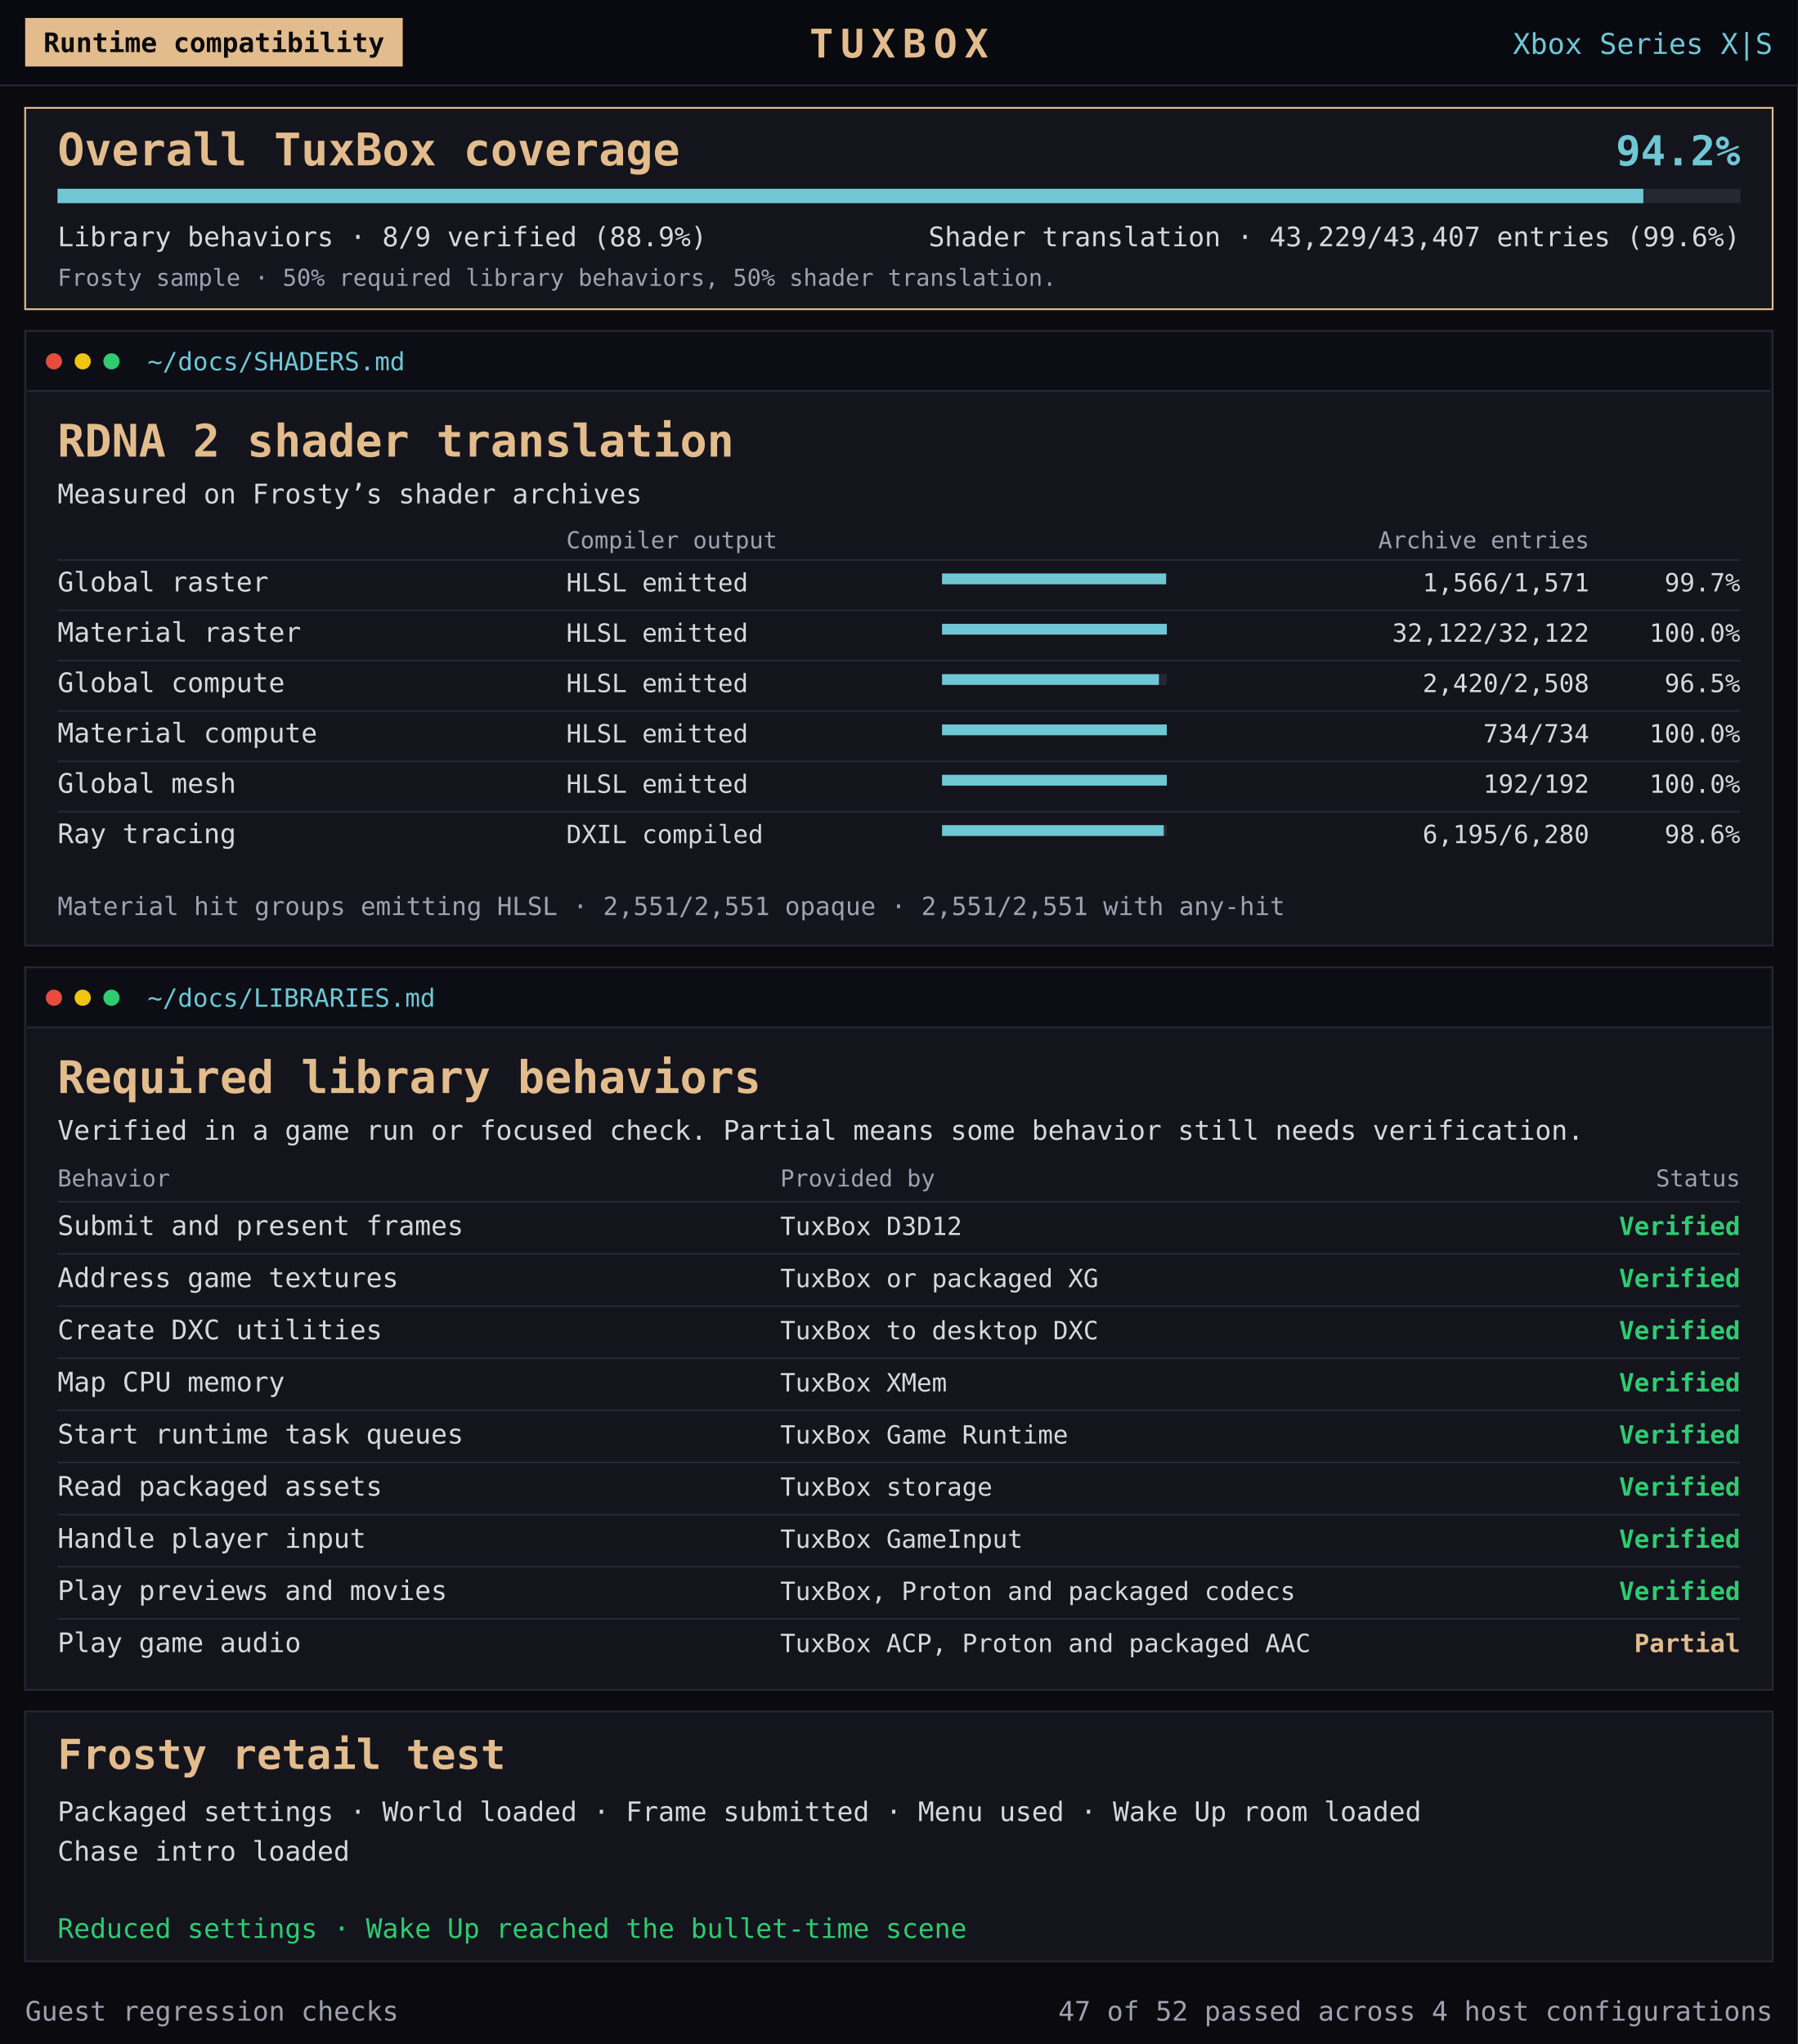
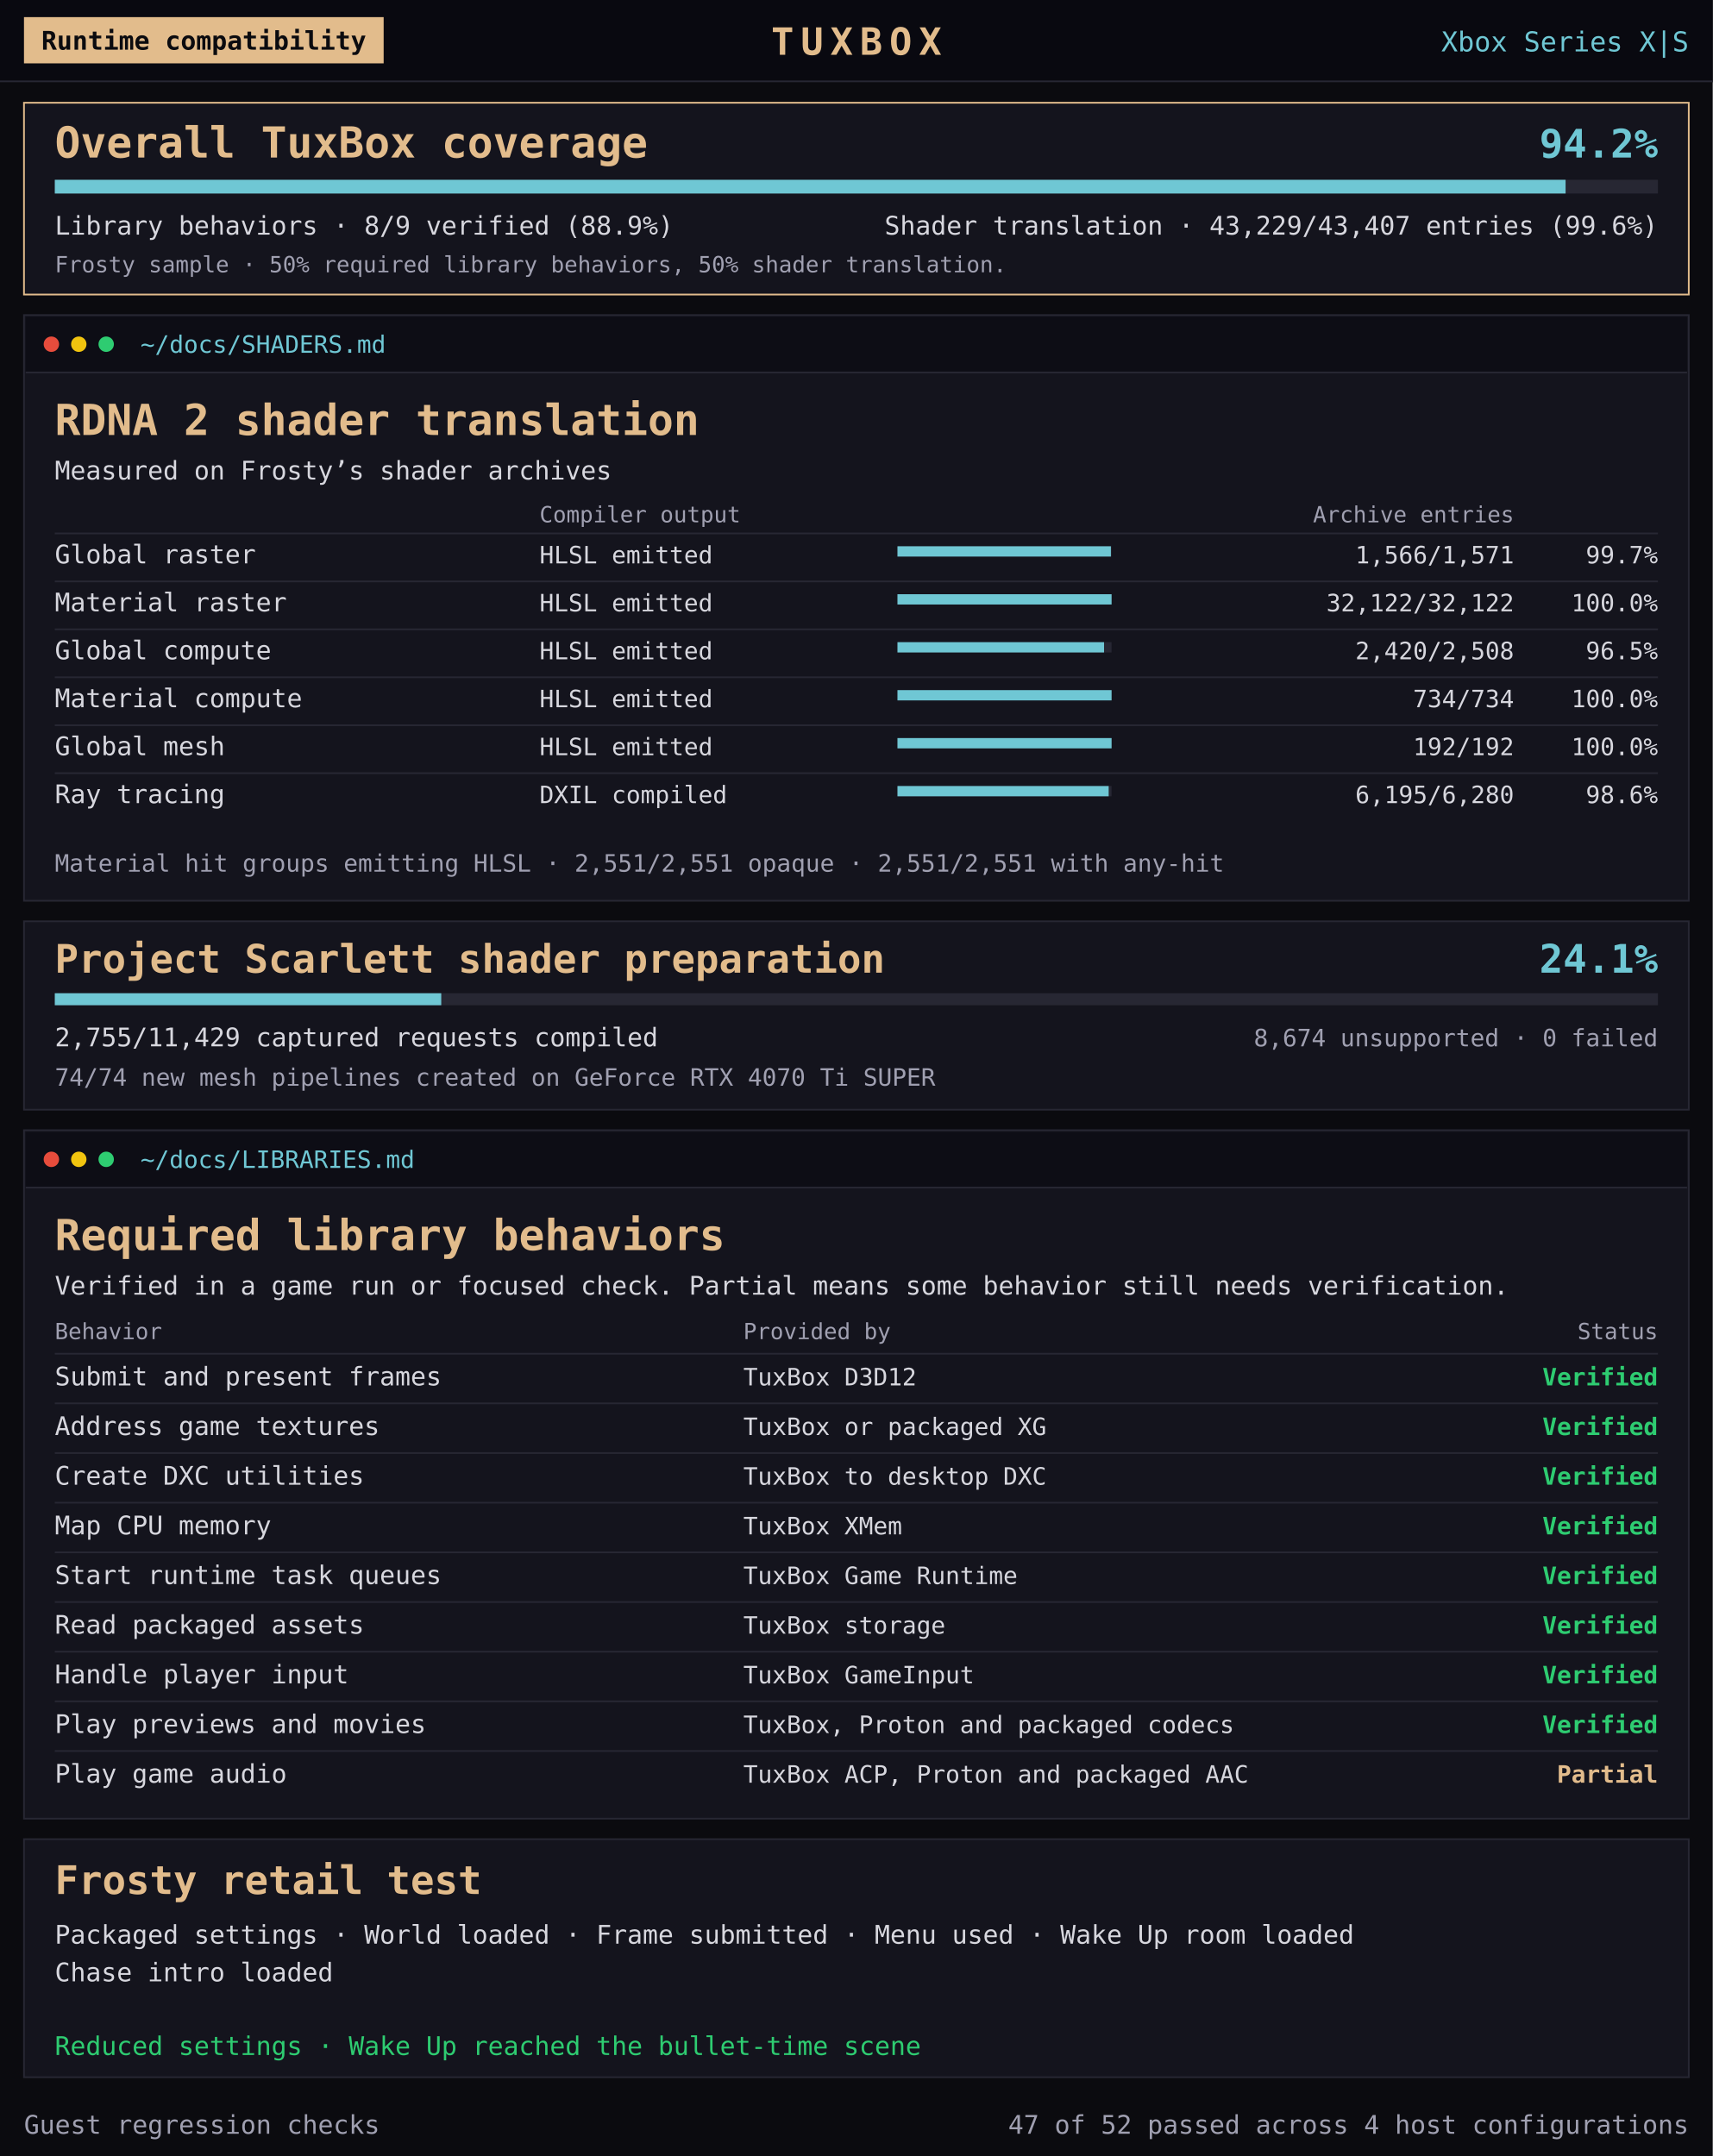
- <svg xmlns="http://www.w3.org/2000/svg" role="img" font-family="'Terminess Nerd Font Mono', 'DejaVu Sans Mono', Consolas, monospace" aria-labelledby="map-title map-description" viewBox="0 0 1000 1137" width="1000" height="1137">
-   <rect x="0" y="0" width="1000" height="1137" fill="#0b0b0f" />
+ <svg xmlns="http://www.w3.org/2000/svg" role="img" font-family="'Terminess Nerd Font Mono', 'DejaVu Sans Mono', Consolas, monospace" aria-labelledby="map-title map-description" viewBox="0 0 1000 1259" width="1000" height="1259">
+   <rect x="0" y="0" width="1000" height="1259" fill="#0b0b0f" />
  <rect x="0" y="0" width="1000" height="48" fill="#090910" />
  <rect x="0" y="47" width="1000" height="1" fill="#272733" />
  <rect x="14" y="10" width="210" height="27" fill="#e2bc8c" />
  <text x="119" y="29" fill="#0b0b0f" font-size="15" text-anchor="middle" font-weight="bold">Runtime compatibility</text>
  <text x="500" y="32" fill="#e2bc8c" font-size="22" text-anchor="middle" font-weight="bold" letter-spacing="4">TUXBOX</text>
  <text x="986" y="30" fill="#6fc7d4" font-size="16" text-anchor="end" font-weight="normal">Xbox Series X|S</text>
  <g transform="translate(14 60)">
    <rect x="0" y="0" width="972" height="112" fill="#14141d" stroke="#e2bc8c" />
    <text x="18" y="32" fill="#e2bc8c" font-size="25" text-anchor="start" font-weight="bold">Overall TuxBox coverage</text>
    <text x="954" y="32" fill="#6fc7d4" font-size="23" text-anchor="end" font-weight="bold">94.2%</text>
    <rect x="18" y="45" width="936" height="8" fill="#272733" />
    <rect x="18" y="45" width="882.081" height="8" fill="#6fc7d4" />
    <text x="18" y="77" fill="#d7d7de" font-size="15" text-anchor="start" font-weight="normal">Library behaviors · 8/9 verified (88.9%)</text>
    <text x="954" y="77" fill="#d7d7de" font-size="15" text-anchor="end" font-weight="normal">Shader translation · 43,229/43,407 entries (99.6%)</text>
    <text x="18" y="99" fill="#a0a0b1" font-size="13" text-anchor="start" font-weight="normal">Frosty sample · 50% required library behaviors, 50% shader translation.</text>
  </g>
  <g transform="translate(14 184)">
    <rect x="0" y="0" width="972" height="342" fill="#14141d" stroke="#272733" stroke-width="1" />
    <rect x="1" y="1" width="970" height="32" fill="#0d0d15" />
    <rect x="1" y="33" width="970" height="1" fill="#272733" />
    <circle cx="16" cy="17" r="4.5" fill="#e74c3c" />
    <circle cx="32" cy="17" r="4.5" fill="#f1c40f" />
    <circle cx="48" cy="17" r="4.5" fill="#2ecc71" />
    <text x="68" y="22" fill="#6fc7d4" font-size="14" text-anchor="start" font-weight="normal">~/docs/SHADERS.md</text>
    <text x="18" y="70" fill="#e2bc8c" font-size="25" text-anchor="start" font-weight="bold">RDNA 2 shader translation</text>
    <text x="18" y="96" fill="#d7d7de" font-size="15" text-anchor="start" font-weight="normal">Measured on Frosty’s shader archives</text>
    <text x="301" y="121" fill="#a0a0b1" font-size="13" text-anchor="start" font-weight="normal">Compiler output</text>
    <text x="870" y="121" fill="#a0a0b1" font-size="13" text-anchor="end" font-weight="normal">Archive entries</text>
    <g>
      <rect x="18" y="127" width="936" height="1" fill="#272733" />
      <text x="18" y="145" fill="#d7d7de" font-size="15" text-anchor="start" font-weight="normal">Global raster</text>
      <text x="301" y="145" fill="#d7d7de" font-size="14" text-anchor="start" font-weight="normal">HLSL emitted</text>
      <rect x="510" y="135" width="125" height="6" fill="#272733" />
      <rect x="510" y="135" width="124.602" height="6" fill="#6fc7d4" />
      <text x="870" y="145" fill="#d7d7de" font-size="14" text-anchor="end" font-weight="normal">1,566/1,571</text>
      <text x="954" y="145" fill="#d7d7de" font-size="14" text-anchor="end" font-weight="normal">99.7%</text>
    </g>
    <g>
      <rect x="18" y="155" width="936" height="1" fill="#272733" />
      <text x="18" y="173" fill="#d7d7de" font-size="15" text-anchor="start" font-weight="normal">Material raster</text>
      <text x="301" y="173" fill="#d7d7de" font-size="14" text-anchor="start" font-weight="normal">HLSL emitted</text>
      <rect x="510" y="163" width="125" height="6" fill="#272733" />
      <rect x="510" y="163" width="125.0" height="6" fill="#6fc7d4" />
      <text x="870" y="173" fill="#d7d7de" font-size="14" text-anchor="end" font-weight="normal">32,122/32,122</text>
      <text x="954" y="173" fill="#d7d7de" font-size="14" text-anchor="end" font-weight="normal">100.0%</text>
    </g>
    <g>
      <rect x="18" y="183" width="936" height="1" fill="#272733" />
      <text x="18" y="201" fill="#d7d7de" font-size="15" text-anchor="start" font-weight="normal">Global compute</text>
      <text x="301" y="201" fill="#d7d7de" font-size="14" text-anchor="start" font-weight="normal">HLSL emitted</text>
      <rect x="510" y="191" width="125" height="6" fill="#272733" />
      <rect x="510" y="191" width="120.614" height="6" fill="#6fc7d4" />
      <text x="870" y="201" fill="#d7d7de" font-size="14" text-anchor="end" font-weight="normal">2,420/2,508</text>
      <text x="954" y="201" fill="#d7d7de" font-size="14" text-anchor="end" font-weight="normal">96.5%</text>
    </g>
    <g>
      <rect x="18" y="211" width="936" height="1" fill="#272733" />
      <text x="18" y="229" fill="#d7d7de" font-size="15" text-anchor="start" font-weight="normal">Material compute</text>
      <text x="301" y="229" fill="#d7d7de" font-size="14" text-anchor="start" font-weight="normal">HLSL emitted</text>
      <rect x="510" y="219" width="125" height="6" fill="#272733" />
      <rect x="510" y="219" width="125.0" height="6" fill="#6fc7d4" />
      <text x="870" y="229" fill="#d7d7de" font-size="14" text-anchor="end" font-weight="normal">734/734</text>
      <text x="954" y="229" fill="#d7d7de" font-size="14" text-anchor="end" font-weight="normal">100.0%</text>
    </g>
    <g>
      <rect x="18" y="239" width="936" height="1" fill="#272733" />
      <text x="18" y="257" fill="#d7d7de" font-size="15" text-anchor="start" font-weight="normal">Global mesh</text>
      <text x="301" y="257" fill="#d7d7de" font-size="14" text-anchor="start" font-weight="normal">HLSL emitted</text>
      <rect x="510" y="247" width="125" height="6" fill="#272733" />
      <rect x="510" y="247" width="125.0" height="6" fill="#6fc7d4" />
      <text x="870" y="257" fill="#d7d7de" font-size="14" text-anchor="end" font-weight="normal">192/192</text>
      <text x="954" y="257" fill="#d7d7de" font-size="14" text-anchor="end" font-weight="normal">100.0%</text>
    </g>
    <g>
      <rect x="18" y="267" width="936" height="1" fill="#272733" />
      <text x="18" y="285" fill="#d7d7de" font-size="15" text-anchor="start" font-weight="normal">Ray tracing</text>
      <text x="301" y="285" fill="#d7d7de" font-size="14" text-anchor="start" font-weight="normal">DXIL compiled</text>
      <rect x="510" y="275" width="125" height="6" fill="#272733" />
      <rect x="510" y="275" width="123.308" height="6" fill="#6fc7d4" />
      <text x="870" y="285" fill="#d7d7de" font-size="14" text-anchor="end" font-weight="normal">6,195/6,280</text>
      <text x="954" y="285" fill="#d7d7de" font-size="14" text-anchor="end" font-weight="normal">98.6%</text>
    </g>
    <text x="18" y="325" fill="#a0a0b1" font-size="14" text-anchor="start" font-weight="normal">Material hit groups emitting HLSL · 2,551/2,551 opaque · 2,551/2,551 with any-hit</text>
  </g>
  <g transform="translate(14 538)">
+     <rect x="0" y="0" width="972" height="110" fill="#14141d" stroke="#272733" />
+     <text x="18" y="30" fill="#e2bc8c" font-size="23" text-anchor="start" font-weight="bold">Project Scarlett shader preparation</text>
+     <text x="954" y="30" fill="#6fc7d4" font-size="23" text-anchor="end" font-weight="bold">24.1%</text>
+     <rect x="18" y="42" width="936" height="7" fill="#272733" />
+     <rect x="18" y="42" width="225.626" height="7" fill="#6fc7d4" />
+     <text x="18" y="73" fill="#d7d7de" font-size="15" text-anchor="start" font-weight="normal">2,755/11,429 captured requests compiled</text>
+     <text x="954" y="73" fill="#a0a0b1" font-size="14" text-anchor="end" font-weight="normal">8,674 unsupported · 0 failed</text>
+     <text x="18" y="96" fill="#a0a0b1" font-size="14" text-anchor="start" font-weight="normal">74/74 new mesh pipelines created on GeForce RTX 4070 Ti SUPER</text>
+   </g>
+   <g transform="translate(14 660)">
    <rect x="0" y="0" width="972" height="402" fill="#14141d" stroke="#272733" stroke-width="1" />
    <rect x="1" y="1" width="970" height="32" fill="#0d0d15" />
    <rect x="1" y="33" width="970" height="1" fill="#272733" />
    <circle cx="16" cy="17" r="4.5" fill="#e74c3c" />
    <circle cx="32" cy="17" r="4.5" fill="#f1c40f" />
    <circle cx="48" cy="17" r="4.5" fill="#2ecc71" />
    <text x="68" y="22" fill="#6fc7d4" font-size="14" text-anchor="start" font-weight="normal">~/docs/LIBRARIES.md</text>
    <text x="18" y="70" fill="#e2bc8c" font-size="25" text-anchor="start" font-weight="bold">Required library behaviors</text>
    <text x="18" y="96" fill="#d7d7de" font-size="15" text-anchor="start" font-weight="normal">Verified in a game run or focused check. Partial means some behavior still needs verification.</text>
    <text x="18" y="122" fill="#a0a0b1" font-size="13" text-anchor="start" font-weight="normal">Behavior</text>
    <text x="420" y="122" fill="#a0a0b1" font-size="13" text-anchor="start" font-weight="normal">Provided by</text>
    <text x="954" y="122" fill="#a0a0b1" font-size="13" text-anchor="end" font-weight="normal">Status</text>
    <g>
      <rect x="18" y="130" width="936" height="1" fill="#272733" />
      <text x="18" y="149" fill="#d7d7de" font-size="15" text-anchor="start" font-weight="normal">Submit and present frames</text>
      <text x="420" y="149" fill="#d7d7de" font-size="14" text-anchor="start" font-weight="normal">TuxBox D3D12</text>
      <text x="954" y="149" fill="#2ecc71" font-size="14" text-anchor="end" font-weight="bold">Verified</text>
    </g>
    <g>
      <rect x="18" y="159" width="936" height="1" fill="#272733" />
      <text x="18" y="178" fill="#d7d7de" font-size="15" text-anchor="start" font-weight="normal">Address game textures</text>
      <text x="420" y="178" fill="#d7d7de" font-size="14" text-anchor="start" font-weight="normal">TuxBox or packaged XG</text>
      <text x="954" y="178" fill="#2ecc71" font-size="14" text-anchor="end" font-weight="bold">Verified</text>
    </g>
    <g>
      <rect x="18" y="188" width="936" height="1" fill="#272733" />
      <text x="18" y="207" fill="#d7d7de" font-size="15" text-anchor="start" font-weight="normal">Create DXC utilities</text>
      <text x="420" y="207" fill="#d7d7de" font-size="14" text-anchor="start" font-weight="normal">TuxBox to desktop DXC</text>
      <text x="954" y="207" fill="#2ecc71" font-size="14" text-anchor="end" font-weight="bold">Verified</text>
    </g>
    <g>
      <rect x="18" y="217" width="936" height="1" fill="#272733" />
      <text x="18" y="236" fill="#d7d7de" font-size="15" text-anchor="start" font-weight="normal">Map CPU memory</text>
      <text x="420" y="236" fill="#d7d7de" font-size="14" text-anchor="start" font-weight="normal">TuxBox XMem</text>
      <text x="954" y="236" fill="#2ecc71" font-size="14" text-anchor="end" font-weight="bold">Verified</text>
    </g>
    <g>
      <rect x="18" y="246" width="936" height="1" fill="#272733" />
      <text x="18" y="265" fill="#d7d7de" font-size="15" text-anchor="start" font-weight="normal">Start runtime task queues</text>
      <text x="420" y="265" fill="#d7d7de" font-size="14" text-anchor="start" font-weight="normal">TuxBox Game Runtime</text>
      <text x="954" y="265" fill="#2ecc71" font-size="14" text-anchor="end" font-weight="bold">Verified</text>
    </g>
    <g>
      <rect x="18" y="275" width="936" height="1" fill="#272733" />
      <text x="18" y="294" fill="#d7d7de" font-size="15" text-anchor="start" font-weight="normal">Read packaged assets</text>
      <text x="420" y="294" fill="#d7d7de" font-size="14" text-anchor="start" font-weight="normal">TuxBox storage</text>
      <text x="954" y="294" fill="#2ecc71" font-size="14" text-anchor="end" font-weight="bold">Verified</text>
    </g>
    <g>
      <rect x="18" y="304" width="936" height="1" fill="#272733" />
      <text x="18" y="323" fill="#d7d7de" font-size="15" text-anchor="start" font-weight="normal">Handle player input</text>
      <text x="420" y="323" fill="#d7d7de" font-size="14" text-anchor="start" font-weight="normal">TuxBox GameInput</text>
      <text x="954" y="323" fill="#2ecc71" font-size="14" text-anchor="end" font-weight="bold">Verified</text>
    </g>
    <g>
      <rect x="18" y="333" width="936" height="1" fill="#272733" />
      <text x="18" y="352" fill="#d7d7de" font-size="15" text-anchor="start" font-weight="normal">Play previews and movies</text>
      <text x="420" y="352" fill="#d7d7de" font-size="14" text-anchor="start" font-weight="normal">TuxBox, Proton and packaged codecs</text>
      <text x="954" y="352" fill="#2ecc71" font-size="14" text-anchor="end" font-weight="bold">Verified</text>
    </g>
    <g>
      <rect x="18" y="362" width="936" height="1" fill="#272733" />
      <text x="18" y="381" fill="#d7d7de" font-size="15" text-anchor="start" font-weight="normal">Play game audio</text>
      <text x="420" y="381" fill="#d7d7de" font-size="14" text-anchor="start" font-weight="normal">TuxBox ACP, Proton and packaged AAC</text>
      <text x="954" y="381" fill="#e2bc8c" font-size="14" text-anchor="end" font-weight="bold">Partial</text>
    </g>
  </g>
-   <g transform="translate(14 952)">
+   <g transform="translate(14 1074)">
    <rect x="0" y="0" width="972" height="139" fill="#14141d" stroke="#272733" />
    <text x="18" y="32" fill="#e2bc8c" font-size="23" text-anchor="start" font-weight="bold">Frosty retail test</text>
    <text x="18" y="61" fill="#d7d7de" font-size="15" text-anchor="start" font-weight="normal">Packaged settings · World loaded · Frame submitted · Menu used · Wake Up room loaded</text>
    <text x="18" y="83" fill="#d7d7de" font-size="15" text-anchor="start" font-weight="normal">Chase intro loaded</text>
    <text x="18" y="126" fill="#2ecc71" font-size="15" text-anchor="start" font-weight="normal">Reduced settings · Wake Up reached the bullet-time scene</text>
  </g>
-   <g transform="translate(14 1103)">
+   <g transform="translate(14 1225)">
    <text x="0" y="21" fill="#a0a0b1" font-size="15" text-anchor="start" font-weight="normal">Guest regression checks</text>
    <text x="972" y="21" fill="#a0a0b1" font-size="15" text-anchor="end" font-weight="normal">47 of 52 passed across 4 host configurations</text>
  </g>
</svg>
